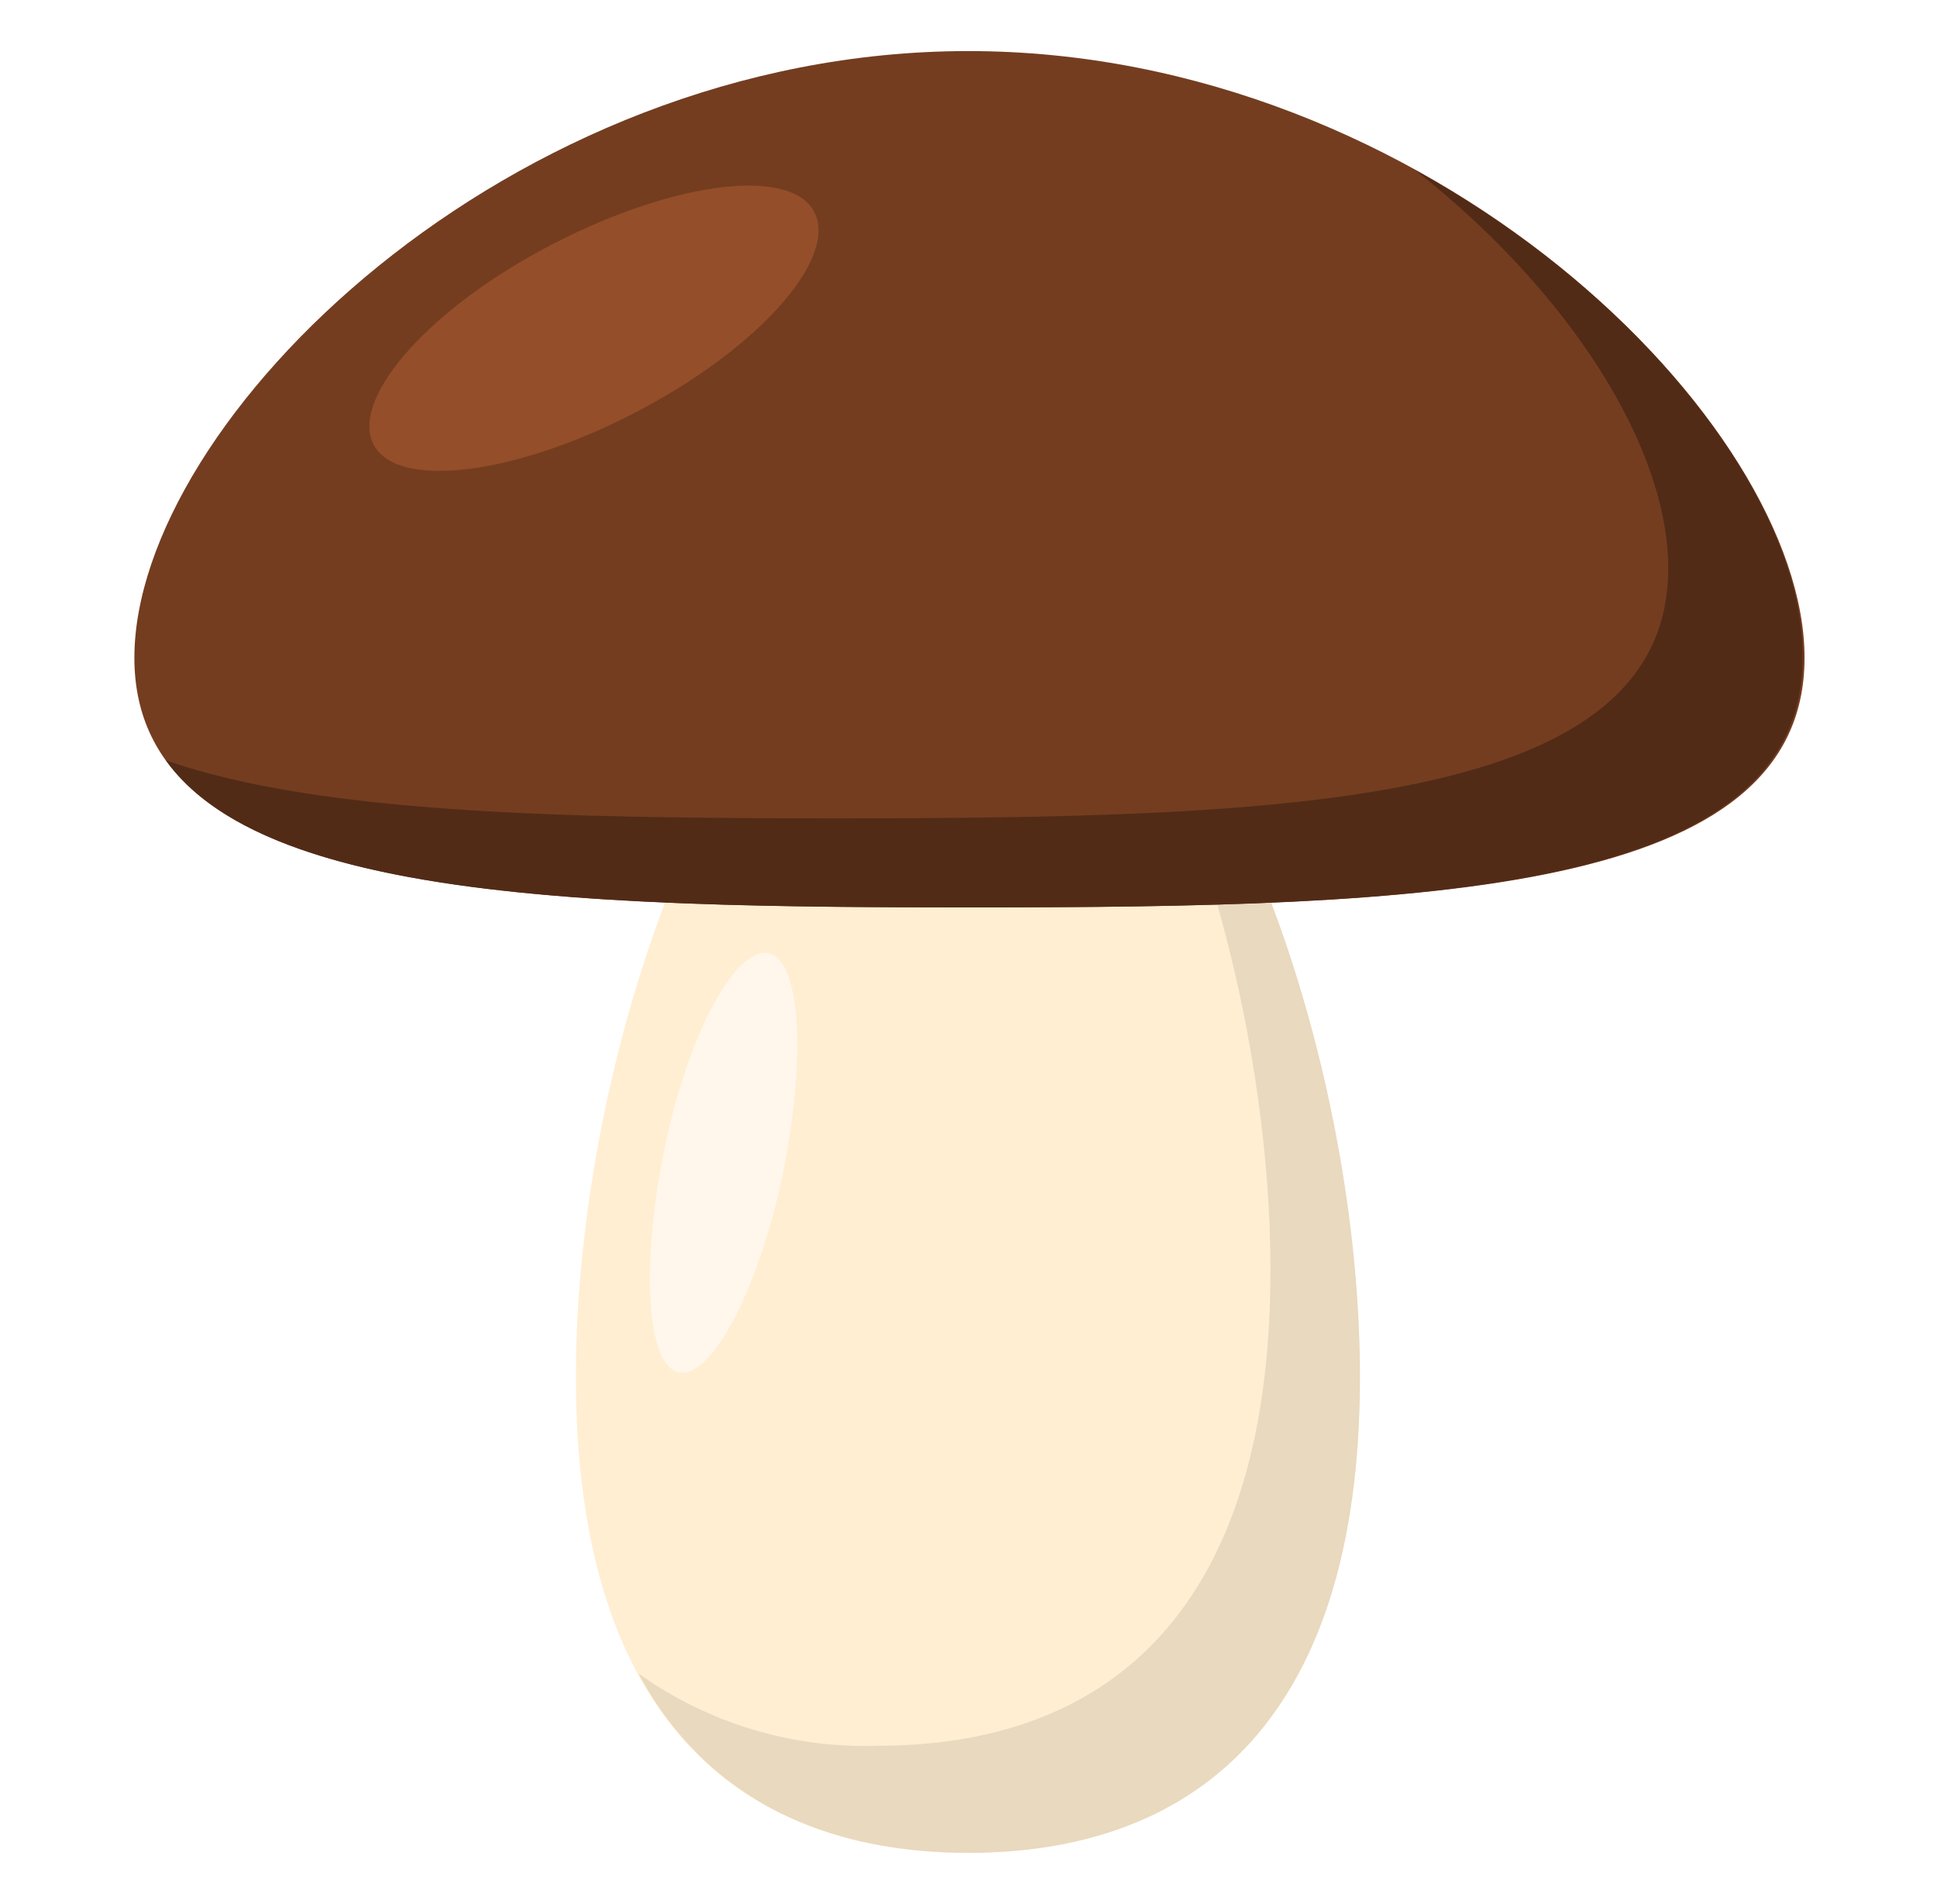
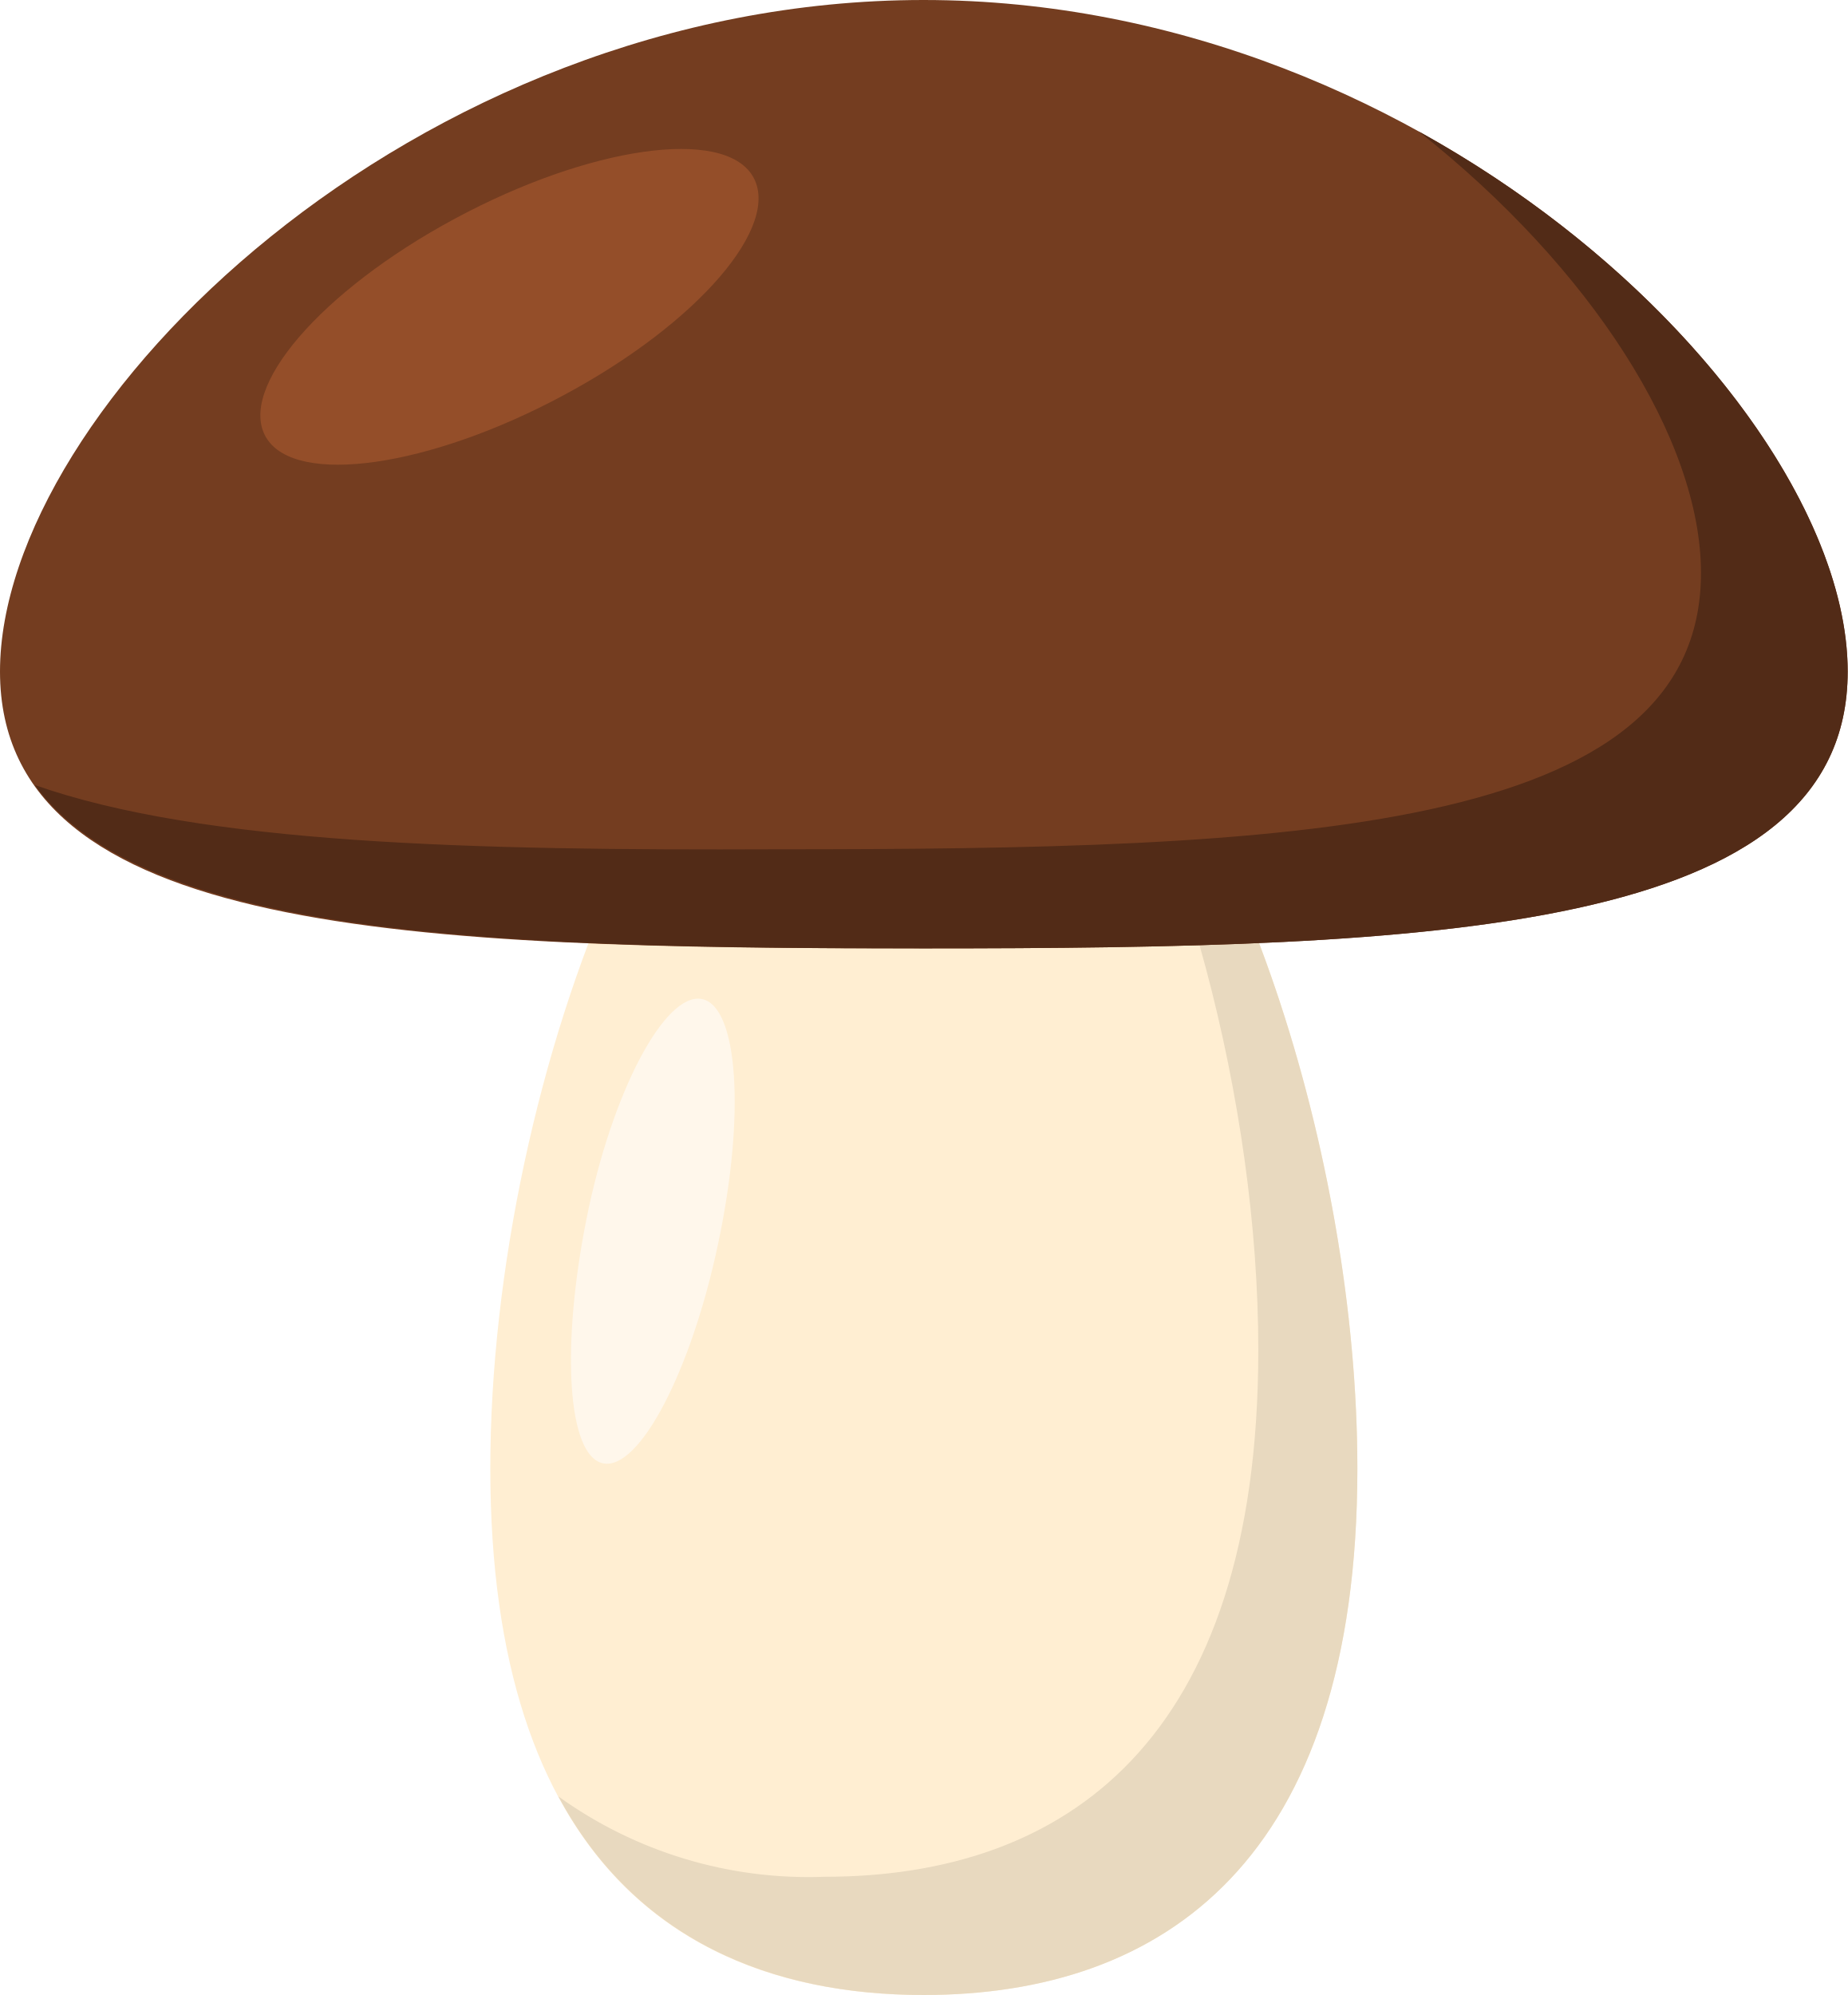
- <svg xmlns="http://www.w3.org/2000/svg" id="Layer_1" data-name="Layer 1" viewBox="0 0 50.45 49.58">
+ <svg xmlns="http://www.w3.org/2000/svg" viewBox="0 0 43.45 46.91">
  <defs>
    <style>.cls-1{fill:#ffeed2;}.cls-2{fill:#e8d9bf;}.cls-3{fill:#fff7eb;}.cls-4{fill:#743d20;}.cls-5{fill:#522b17;}.cls-6{fill:#944e29;}</style>
  </defs>
-   <path class="cls-1" d="M35.42,35.86c0,9.24-4.57,12.39-10.2,12.39S15,45.1,15,35.86,19.59,14.8,25.22,14.8,35.42,26.63,35.42,35.86Z" />
-   <path class="cls-2" d="M28.57,16.21c2.72,4.28,4.52,11.08,4.52,16.86,0,9.24-4.57,12.39-10.2,12.39a10.12,10.12,0,0,1-6.26-1.88c1.81,3.37,5,4.67,8.59,4.67,5.63,0,10.2-3.15,10.2-12.39C35.42,28.55,32.56,19.62,28.57,16.21Z" />
-   <path class="cls-3" d="M20.39,30.57c-.63,3-1.85,5.33-2.7,5.17s-1-2.73-.4-5.74,1.85-5.33,2.71-5.18S21,27.55,20.39,30.57Z" />
-   <path class="cls-4" d="M47,17.13c0,6.15-9.73,6.5-21.73,6.5S3.5,23.28,3.5,17.13s9.73-15.8,21.72-15.8S47,11,47,17.13Z" />
-   <path class="cls-5" d="M36.86,4.43c4.06,3.2,6.59,7.24,6.59,10.37,0,6.16-9.73,6.51-21.73,6.51-7.12,0-13.44-.13-17.4-1.51,2.58,3.59,11,3.83,20.9,3.83,12,0,21.73-.35,21.73-6.5C47,13.17,42.92,7.77,36.86,4.43Z" />
-   <path class="cls-6" d="M16.76,10.63c-3.16,1.7-6.31,2.14-7,1S11,8.17,14.18,6.47s6.31-2.15,7-1S19.93,8.93,16.76,10.63Z" />
+   <g id="Layer_2" data-name="Layer 2">
+     <g id="Layer_1-2" data-name="Layer 1">
+       <path class="cls-1" d="M31.92,34.53c0,9.23-4.57,12.38-10.2,12.38S11.53,43.76,11.53,34.53s4.56-21.06,10.19-21.06S31.92,25.29,31.92,34.53Z" />
+       <path class="cls-2" d="M25.07,14.88c2.72,4.27,4.52,11.07,4.52,16.86,0,9.24-4.57,12.39-10.2,12.39a10.06,10.06,0,0,1-6.26-1.89c1.81,3.37,5,4.67,8.59,4.67,5.63,0,10.2-3.15,10.2-12.38C31.92,27.22,29.06,18.29,25.07,14.88Z" />
+       <path class="cls-3" d="M16.89,29.23c-.63,3-1.85,5.34-2.7,5.18s-1-2.73-.4-5.74,1.85-5.34,2.71-5.18S17.53,26.22,16.89,29.23Z" />
+       <path class="cls-4" d="M43.45,15.79c0,6.16-9.73,6.51-21.73,6.51S0,22,0,15.79,9.73,0,21.72,0,43.45,9.64,43.45,15.79Z" />
+       <path class="cls-5" d="M33.36,3.09C37.42,6.3,40,10.34,40,13.47c0,6.16-9.73,6.5-21.73,6.5C11.1,20,4.78,19.85.82,18.46c2.58,3.59,11,3.84,20.9,3.84,12,0,21.73-.35,21.73-6.51C43.45,11.83,39.42,6.44,33.36,3.09Z" />
+       <path class="cls-6" d="M13.26,9.29c-3.16,1.7-6.31,2.15-7,1s1.28-3.45,4.44-5.15,6.31-2.15,7-1S16.43,7.59,13.26,9.29Z" />
+     </g>
+   </g>
</svg>
